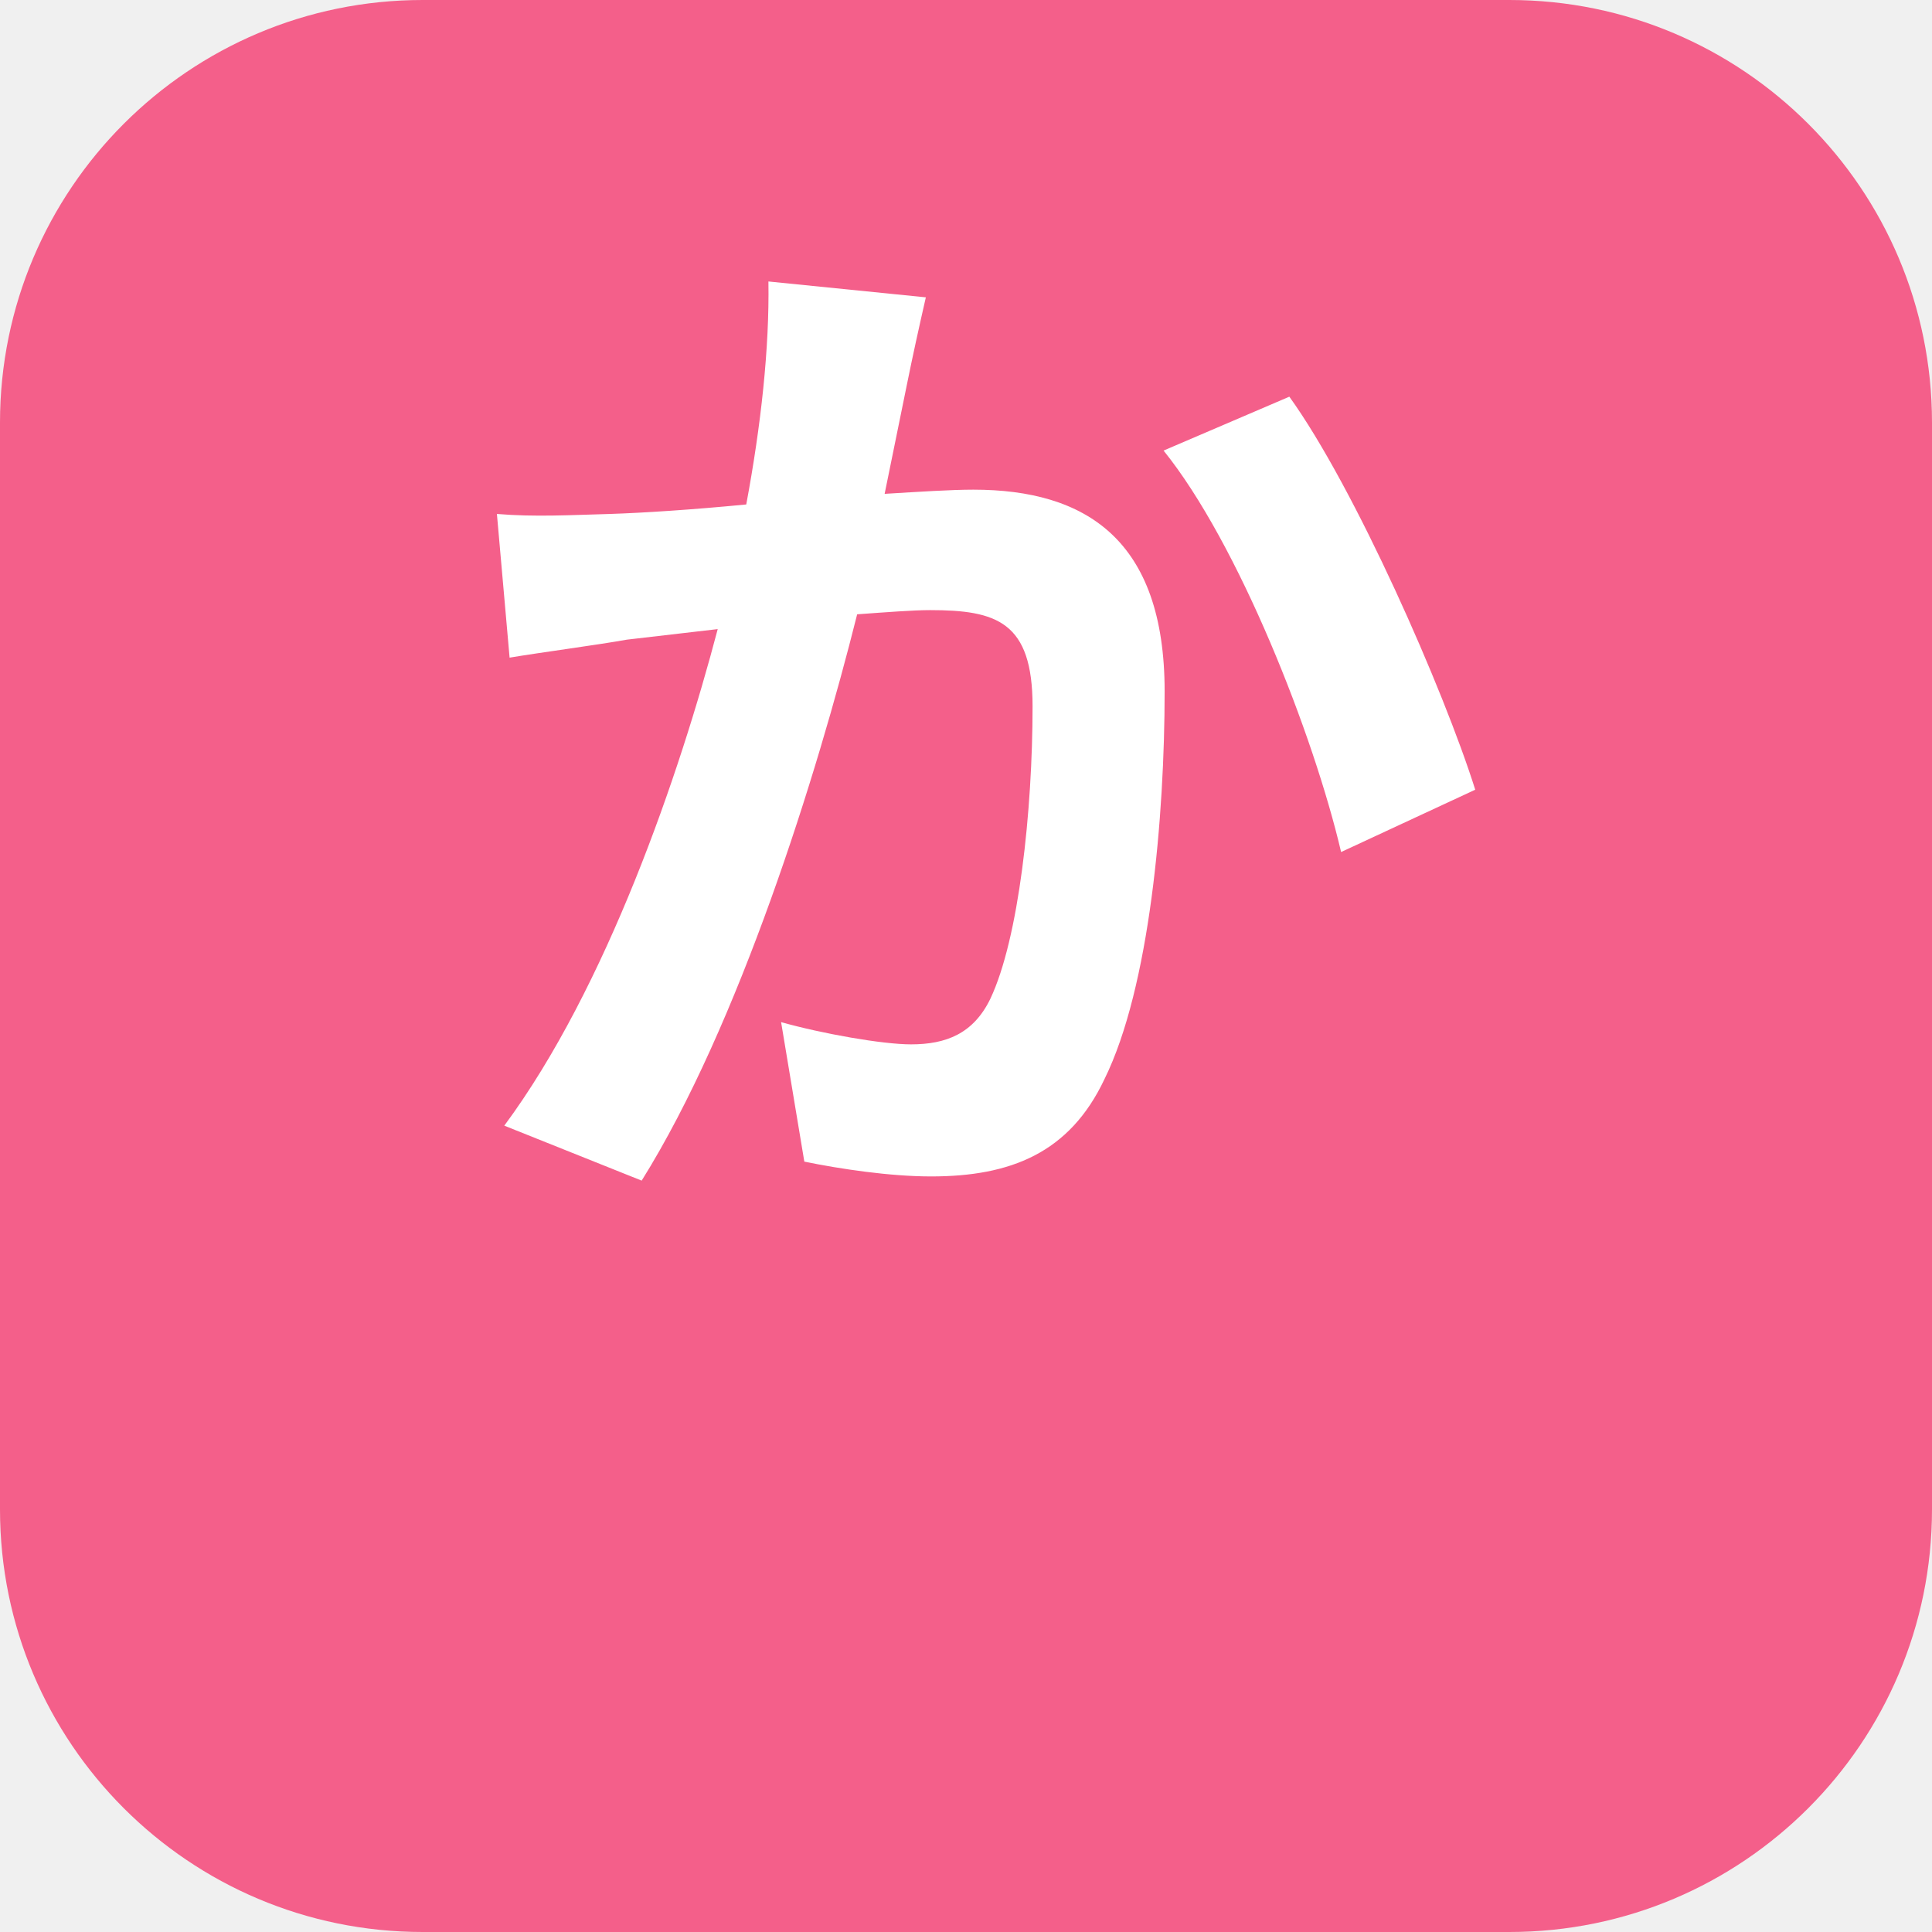
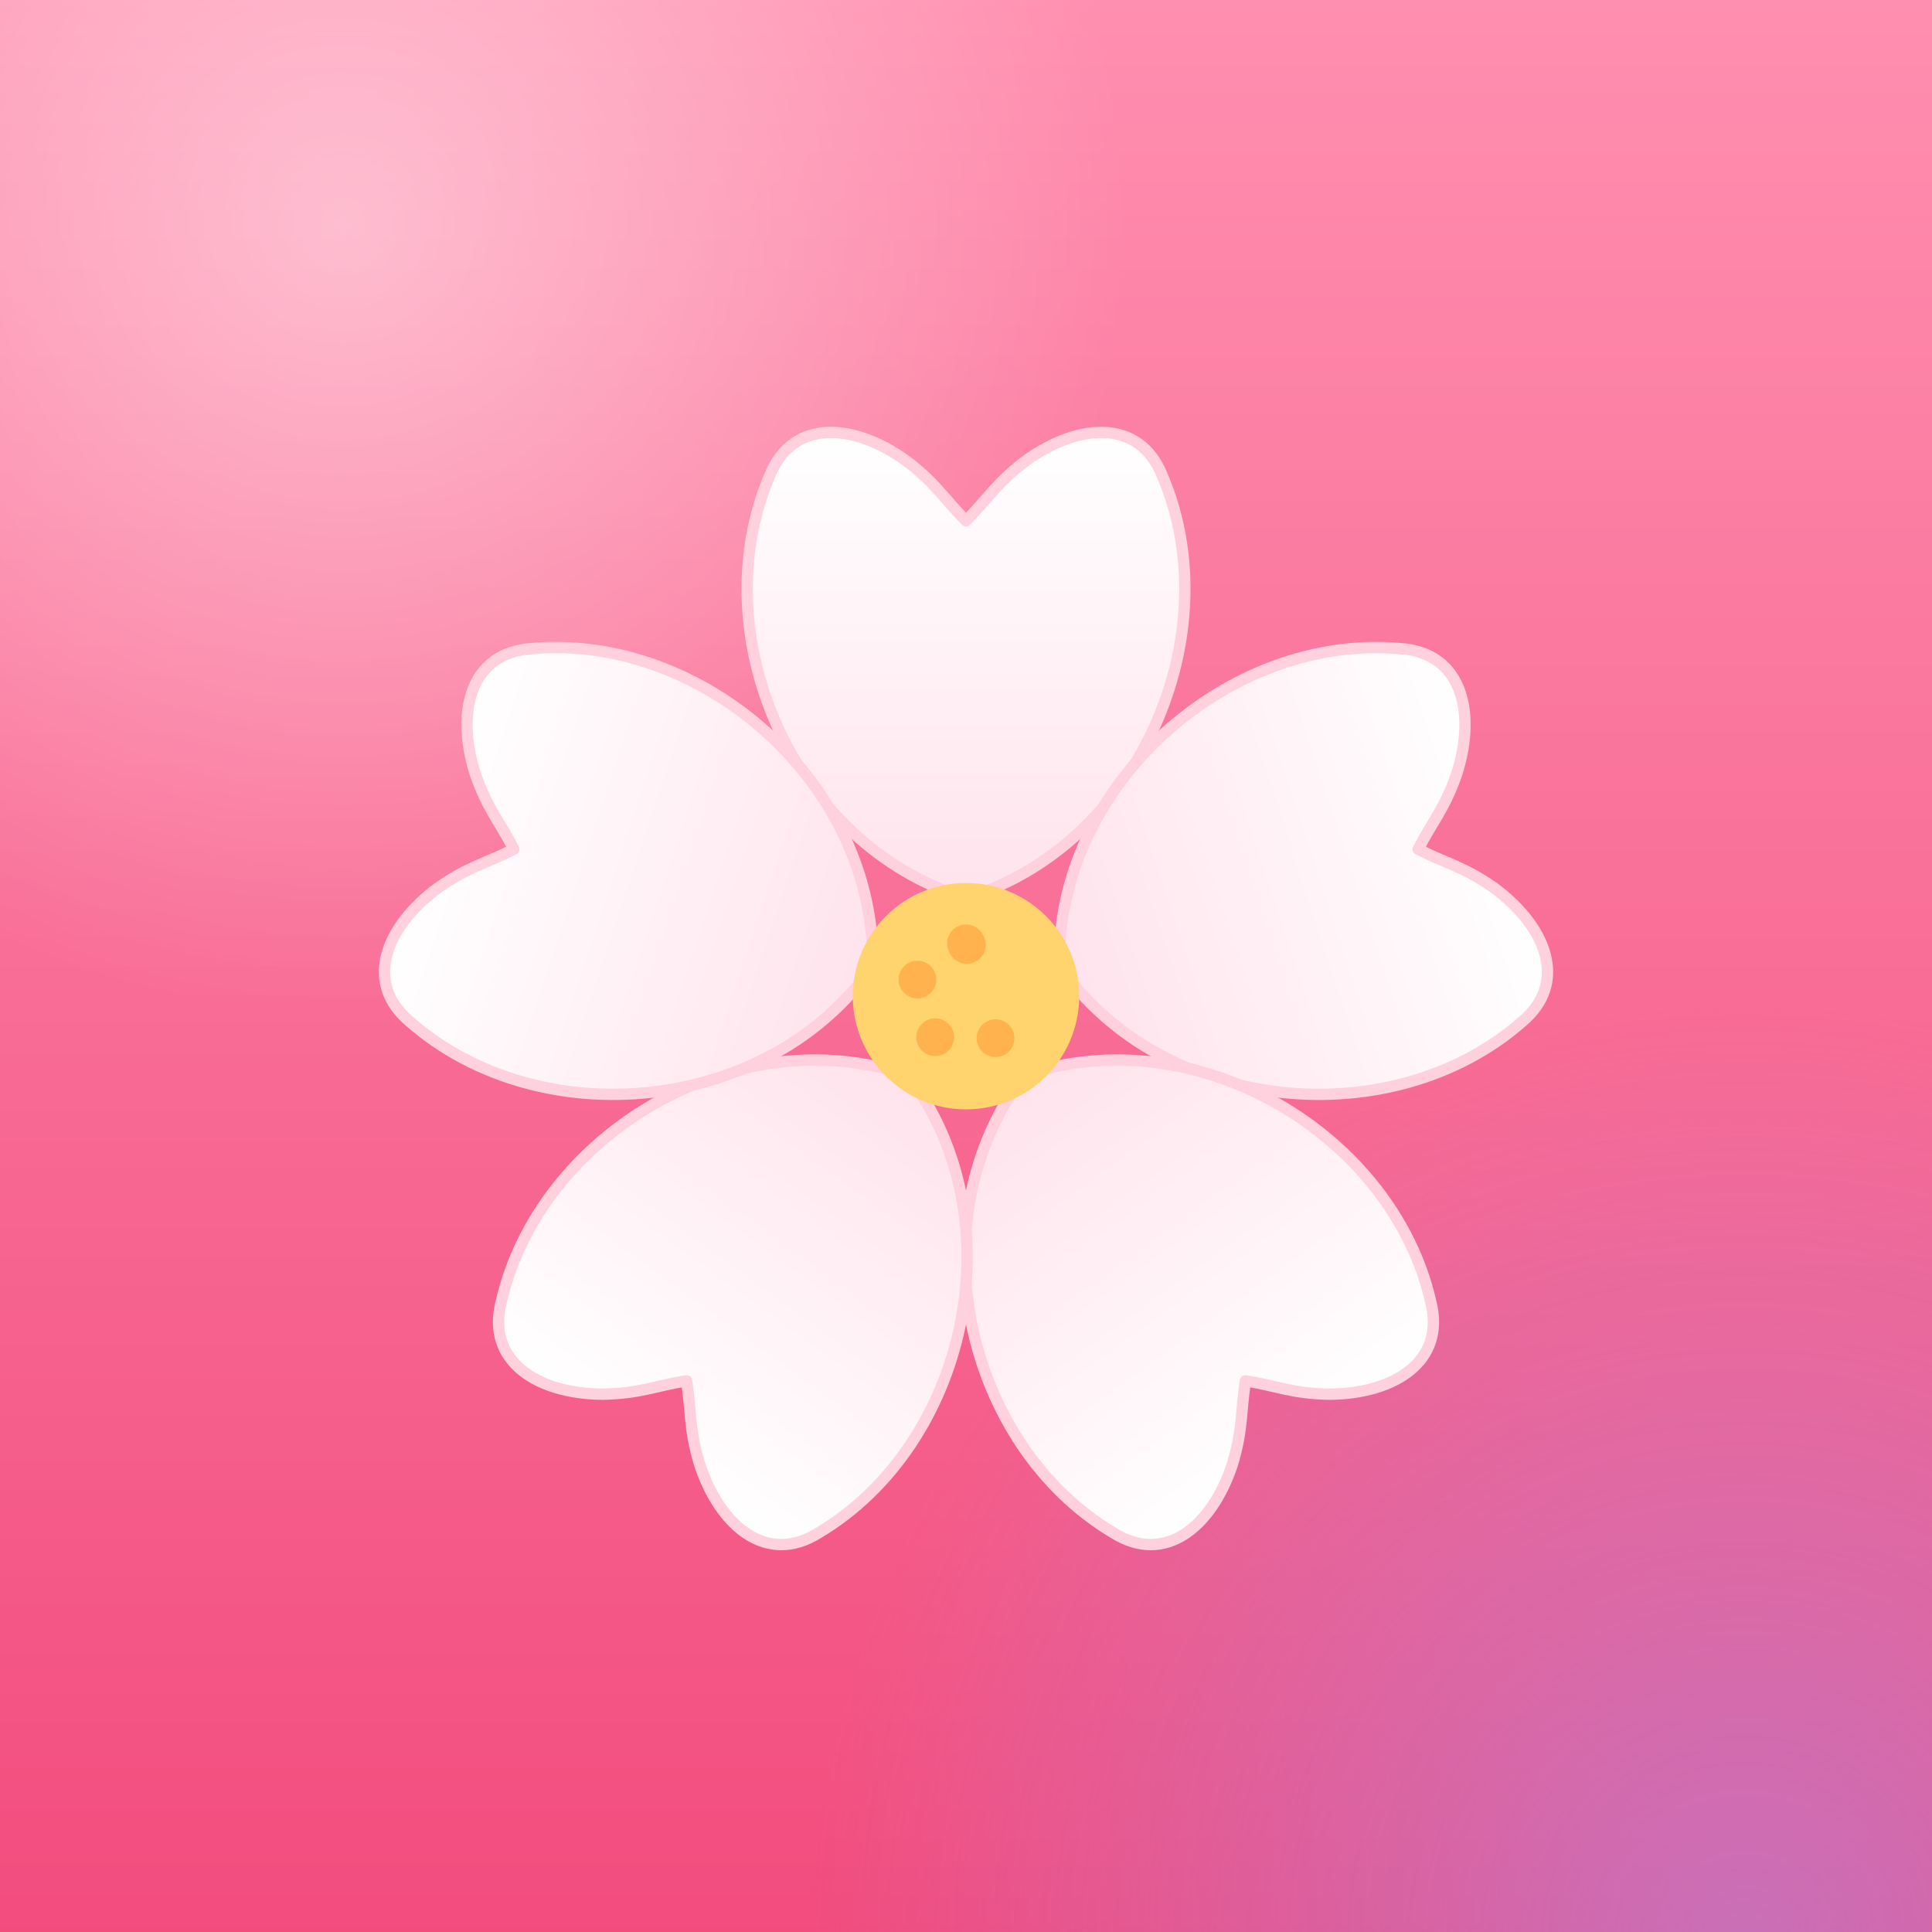
<svg xmlns="http://www.w3.org/2000/svg" viewBox="0 0 512 512" role="img" aria-label="Kana Reader">
-   <rect width="512" height="512" rx="112" fill="#f45f8a" />
-   <text x="256" y="300" text-anchor="middle" font-family="'Noto Sans JP','Hiragino Sans','Yu Gothic',sans-serif" font-size="280" font-weight="700" fill="#ffffff">か</text>
+   <defs>
+     <linearGradient id="bg" x1="0" y1="0" x2="0" y2="1">
+       <stop offset="0" stop-color="#ff8fb0" />
+       <stop offset="1" stop-color="#f24c7d" />
+     </linearGradient>
+     <radialGradient id="glow" cx="0.18" cy="0.12" r="0.9">
+       <stop offset="0" stop-color="#ffffff" stop-opacity="0.45" />
+       <stop offset="0.45" stop-color="#ffffff" stop-opacity="0" />
+     </radialGradient>
+     <radialGradient id="lav" cx="0.9" cy="1" r="0.8">
+       <stop offset="0" stop-color="#a88ce8" stop-opacity="0.55" />
+       <stop offset="0.6" stop-color="#a88ce8" stop-opacity="0" />
+     </radialGradient>
+     <linearGradient id="petal" x1="0" y1="0" x2="0" y2="1">
+       <stop offset="0" stop-color="#ffffff" />
+       <stop offset="1" stop-color="#ffe3ec" />
+     </linearGradient>
+   </defs>
+   <rect width="512" height="512" fill="url(#bg)" />
+   <rect width="512" height="512" fill="url(#lav)" />
+   <rect width="512" height="512" fill="url(#glow)" />
+   <g transform="translate(256 264)">
+     <g fill="url(#petal)" stroke="#ffd0de" stroke-width="3" stroke-linejoin="round">
+       <path d="M0,-26 C-46,-40 -70,-96 -52,-138 C-46,-153 -30,-152 -16,-142 C-8,-136 -6,-132 0,-126 C6,-132 8,-136 16,-142 C30,-152 46,-153 52,-138 C70,-96 46,-40 0,-26 Z" />
+       <path d="M0,-26 C-46,-40 -70,-96 -52,-138 C-46,-153 -30,-152 -16,-142 C-8,-136 -6,-132 0,-126 C6,-132 8,-136 16,-142 C30,-152 46,-153 52,-138 C70,-96 46,-40 0,-26 Z" transform="rotate(72)" />
+       <path d="M0,-26 C-46,-40 -70,-96 -52,-138 C-46,-153 -30,-152 -16,-142 C-8,-136 -6,-132 0,-126 C6,-132 8,-136 16,-142 C30,-152 46,-153 52,-138 C70,-96 46,-40 0,-26 Z" transform="rotate(144)" />
+       <path d="M0,-26 C-46,-40 -70,-96 -52,-138 C-46,-153 -30,-152 -16,-142 C-8,-136 -6,-132 0,-126 C6,-132 8,-136 16,-142 C30,-152 46,-153 52,-138 C70,-96 46,-40 0,-26 Z" transform="rotate(216)" />
+       <path d="M0,-26 C-46,-40 -70,-96 -52,-138 C-46,-153 -30,-152 -16,-142 C-8,-136 -6,-132 0,-126 C6,-132 8,-136 16,-142 C30,-152 46,-153 52,-138 C70,-96 46,-40 0,-26 Z" transform="rotate(288)" />
+     </g>
+     <circle r="30" fill="#ffd36e" />
+     <g fill="#ffb24d">
+       <circle cx="0" cy="-14" r="5" />
+       <circle cx="13" cy="-4" r="5" transform="rotate(72)" />
+       <circle cx="13" cy="-4" r="5" transform="rotate(144)" />
+       <circle cx="13" cy="-4" r="5" transform="rotate(216)" />
+       <circle cx="13" cy="-4" r="5" transform="rotate(288)" />
+     </g>
+   </g>
</svg>
